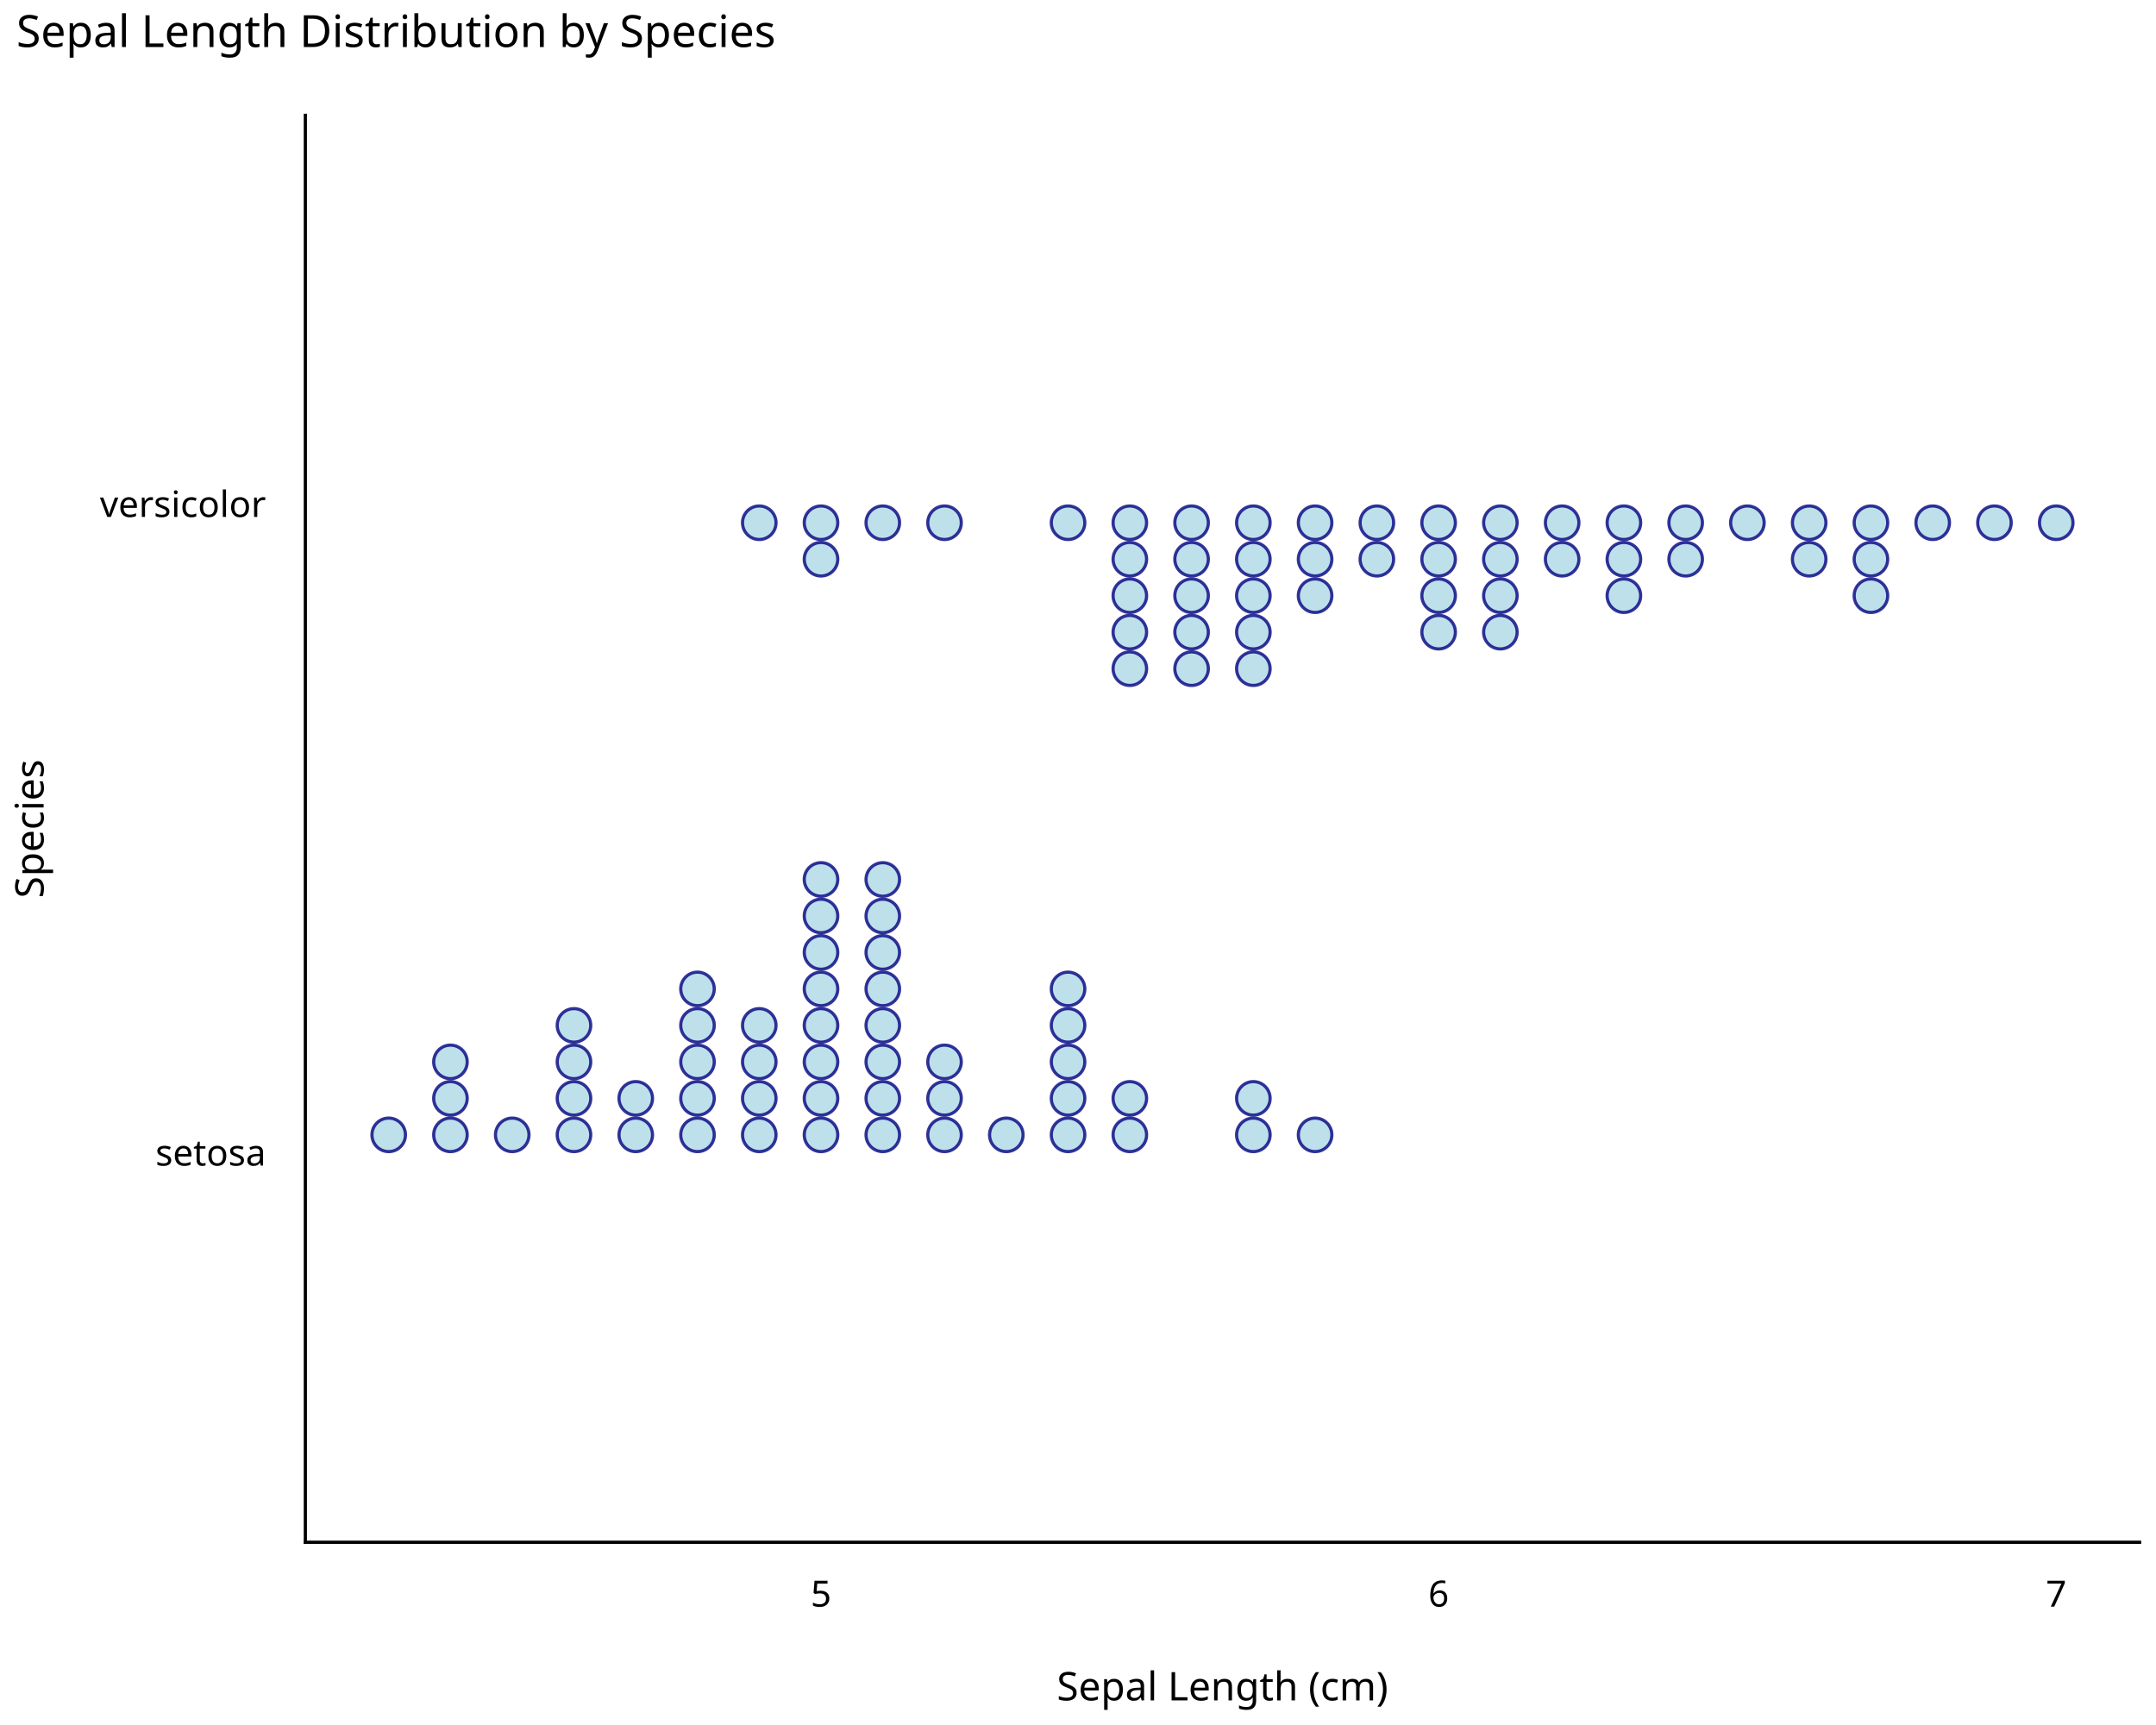
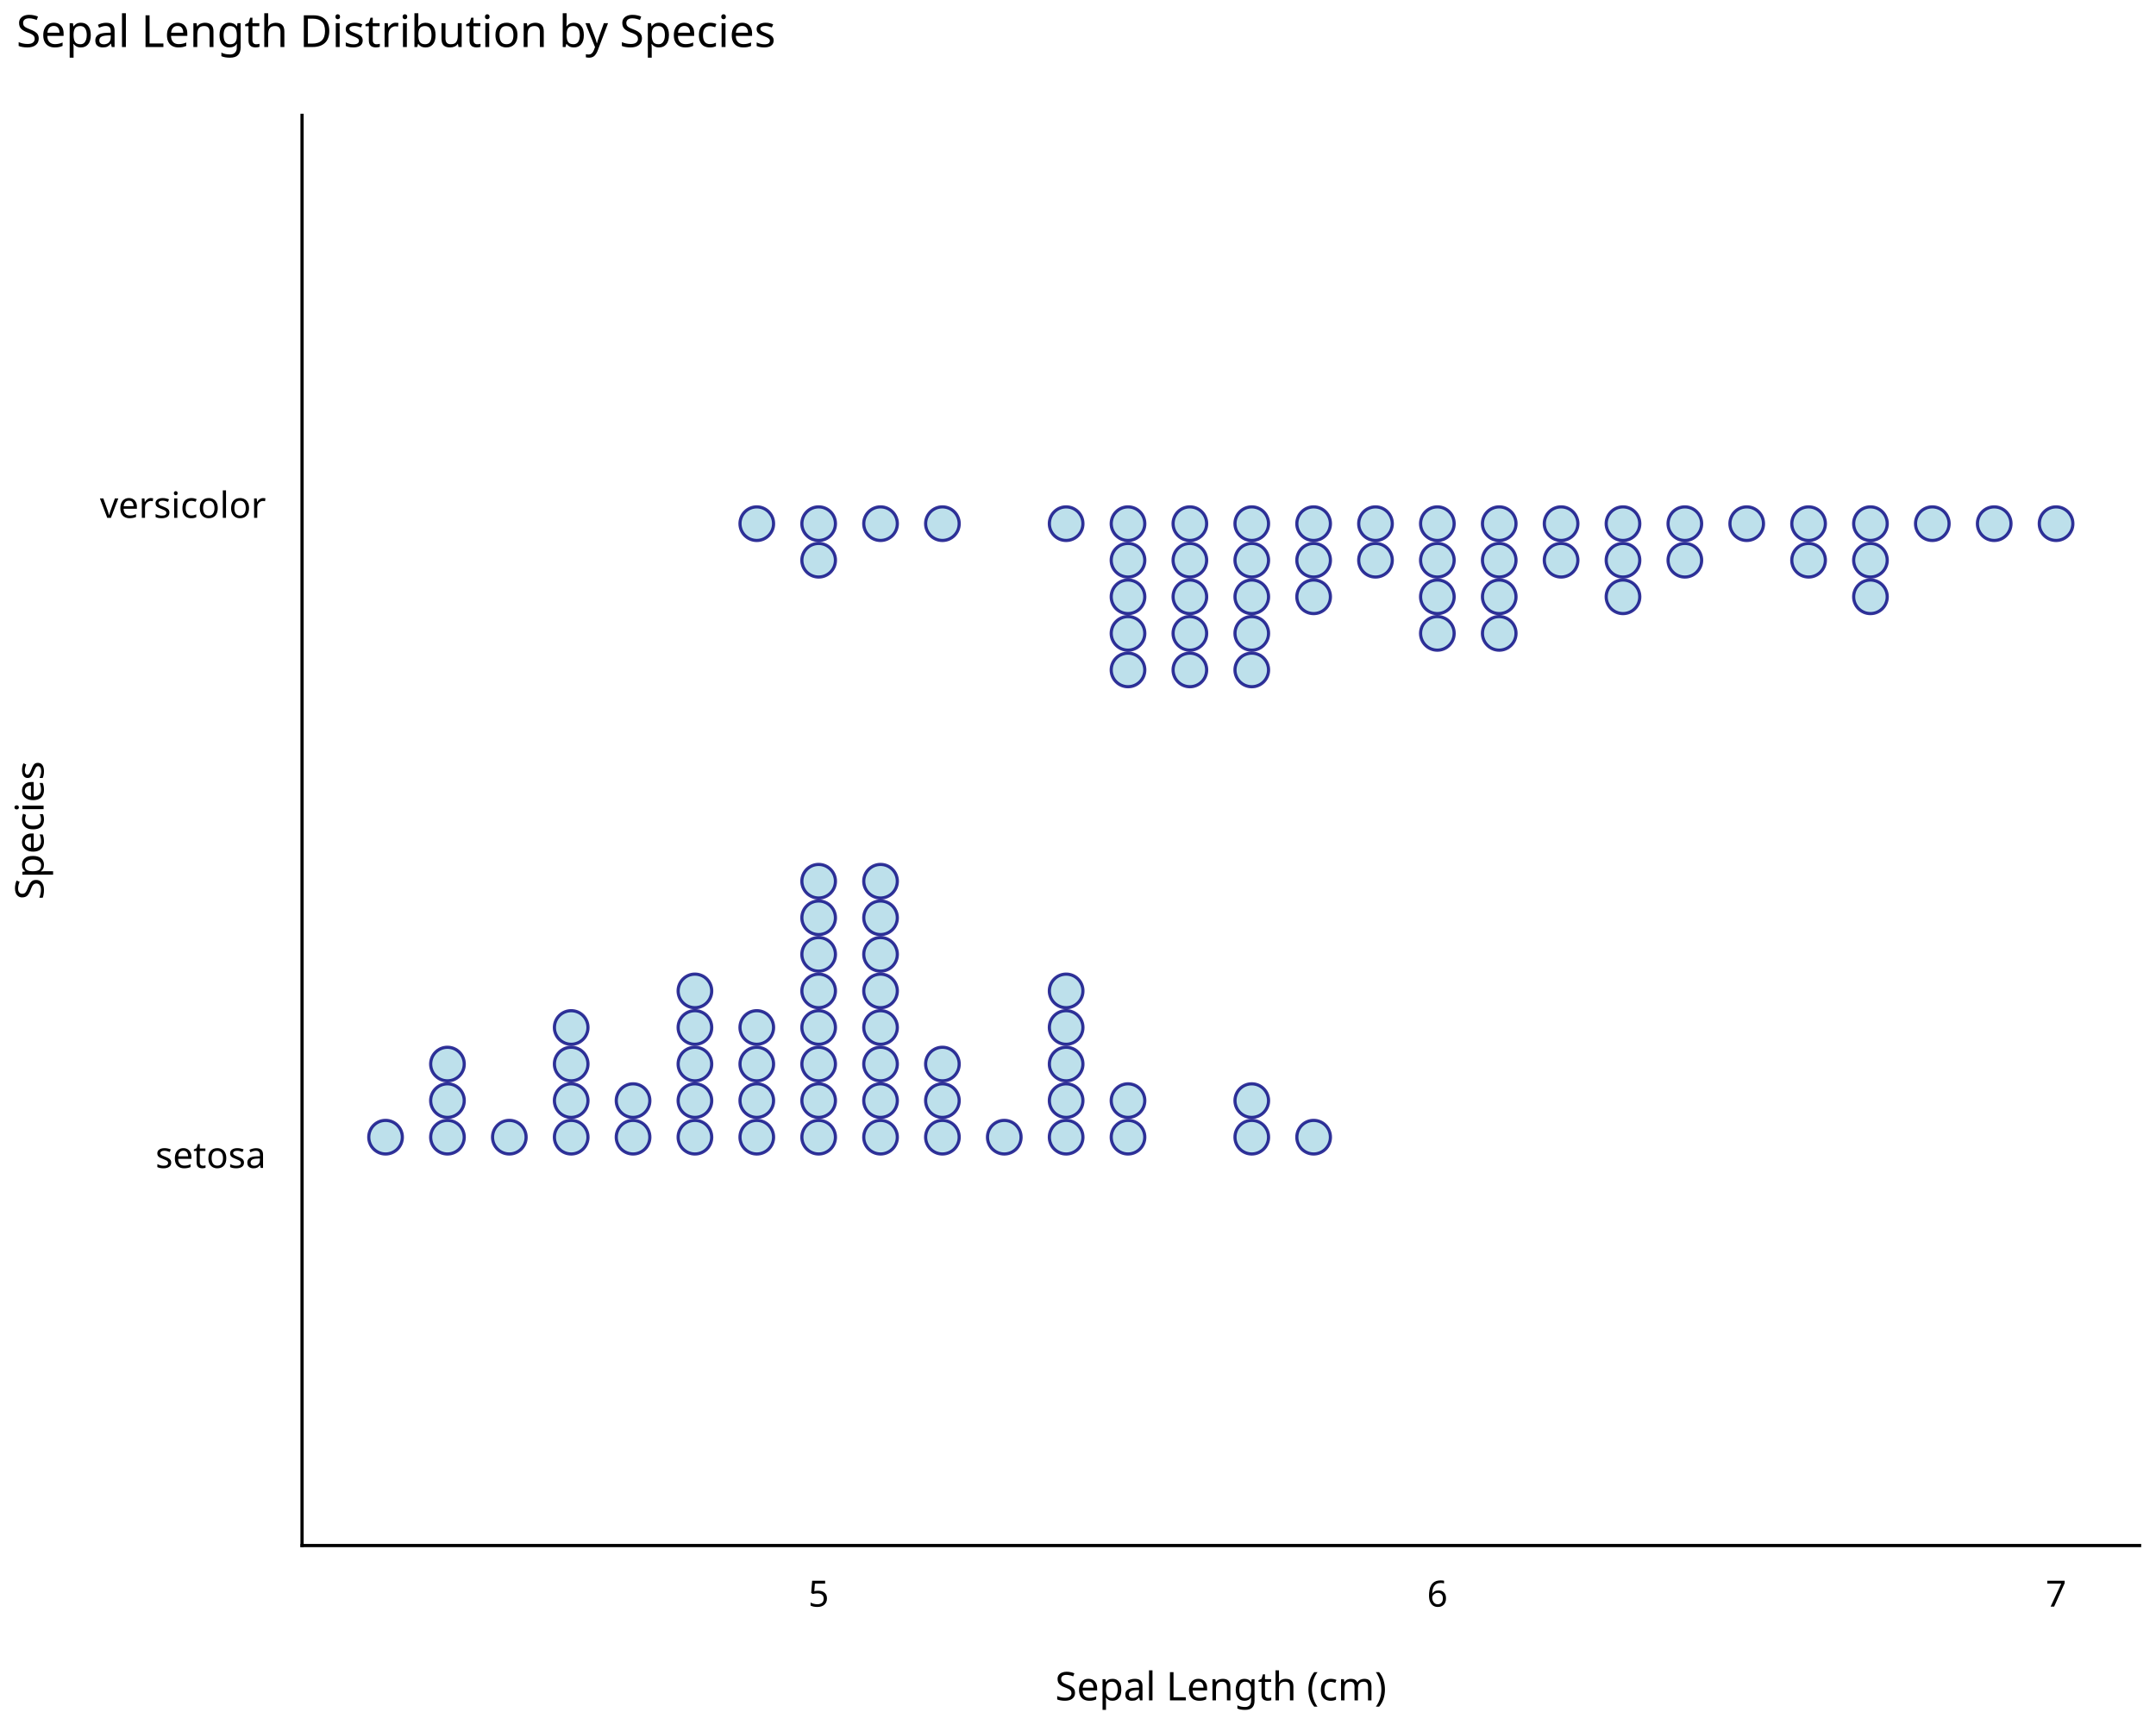
<svg xmlns="http://www.w3.org/2000/svg" class="svglite" data-engine-version="2.0" width="720.00pt" height="576.00pt" viewBox="0 0 720.00 576.00">
  <defs>
    <style type="text/css">
    .svglite line, .svglite polyline, .svglite polygon, .svglite path, .svglite rect, .svglite circle {
      fill: none;
      stroke: #000000;
      stroke-linecap: round;
      stroke-linejoin: round;
      stroke-miterlimit: 10.00;
    }
  </style>
  </defs>
  <rect width="100%" height="100%" style="stroke: none; fill: #FFFFFF;" />
  <defs>
    <clipPath id="cpMC4wMHw3MjAuMDB8MC4wMHw1NzYuMDA=">
      <rect x="0.00" y="0.00" width="720.00" height="576.00" />
    </clipPath>
  </defs>
  <g clip-path="url(#cpMC4wMHw3MjAuMDB8MC4wMHw1NzYuMDA=)">
-     <rect x="0" y="0.00" width="720.00" height="576.00" style="stroke-width: 1.07; stroke: #FFFFFF; fill: #FFFFFF;" />
+     <rect x="0.00" y="0.00" width="720.00" height="576.00" style="stroke-width: 1.07; stroke: #FFFFFF; fill: #FFFFFF;" />
  </g>
  <defs>
-     <clipPath id="cpMTAxLjk3fDcxNC41MnwzOC41MXw1MTQuOTg=">
-       <rect x="101.97" y="38.51" width="612.55" height="476.47" />
+     <clipPath id="cpMTAwLjg3fDcxNC41MnwzOC41MXw1MTYuMDg=">
+       <rect x="100.87" y="38.51" width="613.65" height="477.57" />
    </clipPath>
  </defs>
-   <g clip-path="url(#cpMTAxLjk3fDcxNC41MnwzOC41MXw1MTQuOTg=)">
-     <rect x="101.97" y="38.51" width="612.55" height="476.47" style="stroke-width: 1.07; stroke: none; fill: #FFFFFF;" />
-     <circle cx="253.56" cy="174.55" r="5.60" style="stroke-width: 1.06; stroke: #000080; stroke-opacity: 0.80; fill: #ADD8E6; fill-opacity: 0.80;" />
-     <circle cx="274.18" cy="186.73" r="5.60" style="stroke-width: 1.06; stroke: #000080; stroke-opacity: 0.80; fill: #ADD8E6; fill-opacity: 0.80;" />
-     <circle cx="274.18" cy="174.55" r="5.60" style="stroke-width: 1.06; stroke: #000080; stroke-opacity: 0.80; fill: #ADD8E6; fill-opacity: 0.80;" />
-     <circle cx="294.81" cy="174.55" r="5.60" style="stroke-width: 1.06; stroke: #000080; stroke-opacity: 0.80; fill: #ADD8E6; fill-opacity: 0.80;" />
-     <circle cx="315.43" cy="174.55" r="5.60" style="stroke-width: 1.06; stroke: #000080; stroke-opacity: 0.80; fill: #ADD8E6; fill-opacity: 0.80;" />
-     <circle cx="356.68" cy="174.55" r="5.60" style="stroke-width: 1.06; stroke: #000080; stroke-opacity: 0.80; fill: #ADD8E6; fill-opacity: 0.80;" />
-     <circle cx="377.31" cy="223.28" r="5.60" style="stroke-width: 1.06; stroke: #000080; stroke-opacity: 0.80; fill: #ADD8E6; fill-opacity: 0.80;" />
-     <circle cx="377.31" cy="211.09" r="5.60" style="stroke-width: 1.06; stroke: #000080; stroke-opacity: 0.80; fill: #ADD8E6; fill-opacity: 0.80;" />
-     <circle cx="377.31" cy="198.91" r="5.60" style="stroke-width: 1.06; stroke: #000080; stroke-opacity: 0.80; fill: #ADD8E6; fill-opacity: 0.80;" />
-     <circle cx="377.31" cy="186.73" r="5.60" style="stroke-width: 1.06; stroke: #000080; stroke-opacity: 0.80; fill: #ADD8E6; fill-opacity: 0.80;" />
-     <circle cx="377.31" cy="174.55" r="5.60" style="stroke-width: 1.06; stroke: #000080; stroke-opacity: 0.80; fill: #ADD8E6; fill-opacity: 0.80;" />
-     <circle cx="397.93" cy="223.28" r="5.60" style="stroke-width: 1.06; stroke: #000080; stroke-opacity: 0.80; fill: #ADD8E6; fill-opacity: 0.80;" />
-     <circle cx="397.93" cy="211.09" r="5.60" style="stroke-width: 1.06; stroke: #000080; stroke-opacity: 0.80; fill: #ADD8E6; fill-opacity: 0.80;" />
-     <circle cx="397.93" cy="198.91" r="5.60" style="stroke-width: 1.06; stroke: #000080; stroke-opacity: 0.80; fill: #ADD8E6; fill-opacity: 0.80;" />
-     <circle cx="397.93" cy="186.73" r="5.60" style="stroke-width: 1.06; stroke: #000080; stroke-opacity: 0.80; fill: #ADD8E6; fill-opacity: 0.80;" />
-     <circle cx="397.93" cy="174.55" r="5.60" style="stroke-width: 1.06; stroke: #000080; stroke-opacity: 0.80; fill: #ADD8E6; fill-opacity: 0.80;" />
-     <circle cx="418.56" cy="223.28" r="5.60" style="stroke-width: 1.06; stroke: #000080; stroke-opacity: 0.80; fill: #ADD8E6; fill-opacity: 0.80;" />
-     <circle cx="418.56" cy="211.09" r="5.60" style="stroke-width: 1.06; stroke: #000080; stroke-opacity: 0.80; fill: #ADD8E6; fill-opacity: 0.80;" />
-     <circle cx="418.56" cy="198.91" r="5.60" style="stroke-width: 1.06; stroke: #000080; stroke-opacity: 0.80; fill: #ADD8E6; fill-opacity: 0.80;" />
-     <circle cx="418.56" cy="186.73" r="5.60" style="stroke-width: 1.06; stroke: #000080; stroke-opacity: 0.80; fill: #ADD8E6; fill-opacity: 0.80;" />
-     <circle cx="418.56" cy="174.55" r="5.60" style="stroke-width: 1.06; stroke: #000080; stroke-opacity: 0.80; fill: #ADD8E6; fill-opacity: 0.80;" />
-     <circle cx="439.18" cy="198.91" r="5.60" style="stroke-width: 1.06; stroke: #000080; stroke-opacity: 0.80; fill: #ADD8E6; fill-opacity: 0.80;" />
-     <circle cx="439.18" cy="186.73" r="5.60" style="stroke-width: 1.06; stroke: #000080; stroke-opacity: 0.80; fill: #ADD8E6; fill-opacity: 0.80;" />
-     <circle cx="439.18" cy="174.55" r="5.60" style="stroke-width: 1.06; stroke: #000080; stroke-opacity: 0.80; fill: #ADD8E6; fill-opacity: 0.80;" />
-     <circle cx="459.81" cy="186.73" r="5.60" style="stroke-width: 1.06; stroke: #000080; stroke-opacity: 0.80; fill: #ADD8E6; fill-opacity: 0.80;" />
-     <circle cx="459.81" cy="174.55" r="5.60" style="stroke-width: 1.06; stroke: #000080; stroke-opacity: 0.80; fill: #ADD8E6; fill-opacity: 0.80;" />
-     <circle cx="480.43" cy="211.09" r="5.60" style="stroke-width: 1.06; stroke: #000080; stroke-opacity: 0.80; fill: #ADD8E6; fill-opacity: 0.80;" />
-     <circle cx="480.43" cy="198.91" r="5.60" style="stroke-width: 1.06; stroke: #000080; stroke-opacity: 0.80; fill: #ADD8E6; fill-opacity: 0.80;" />
-     <circle cx="480.43" cy="186.73" r="5.60" style="stroke-width: 1.06; stroke: #000080; stroke-opacity: 0.80; fill: #ADD8E6; fill-opacity: 0.80;" />
-     <circle cx="480.43" cy="174.55" r="5.60" style="stroke-width: 1.06; stroke: #000080; stroke-opacity: 0.80; fill: #ADD8E6; fill-opacity: 0.80;" />
-     <circle cx="501.05" cy="211.09" r="5.60" style="stroke-width: 1.06; stroke: #000080; stroke-opacity: 0.80; fill: #ADD8E6; fill-opacity: 0.80;" />
-     <circle cx="501.05" cy="198.91" r="5.60" style="stroke-width: 1.06; stroke: #000080; stroke-opacity: 0.80; fill: #ADD8E6; fill-opacity: 0.80;" />
-     <circle cx="501.05" cy="186.73" r="5.60" style="stroke-width: 1.06; stroke: #000080; stroke-opacity: 0.80; fill: #ADD8E6; fill-opacity: 0.80;" />
-     <circle cx="501.05" cy="174.55" r="5.60" style="stroke-width: 1.06; stroke: #000080; stroke-opacity: 0.80; fill: #ADD8E6; fill-opacity: 0.80;" />
-     <circle cx="521.68" cy="186.73" r="5.60" style="stroke-width: 1.06; stroke: #000080; stroke-opacity: 0.80; fill: #ADD8E6; fill-opacity: 0.80;" />
-     <circle cx="521.68" cy="174.55" r="5.60" style="stroke-width: 1.06; stroke: #000080; stroke-opacity: 0.80; fill: #ADD8E6; fill-opacity: 0.80;" />
-     <circle cx="542.30" cy="198.91" r="5.60" style="stroke-width: 1.06; stroke: #000080; stroke-opacity: 0.80; fill: #ADD8E6; fill-opacity: 0.80;" />
-     <circle cx="542.30" cy="186.73" r="5.60" style="stroke-width: 1.06; stroke: #000080; stroke-opacity: 0.80; fill: #ADD8E6; fill-opacity: 0.80;" />
-     <circle cx="542.30" cy="174.55" r="5.60" style="stroke-width: 1.06; stroke: #000080; stroke-opacity: 0.80; fill: #ADD8E6; fill-opacity: 0.80;" />
-     <circle cx="562.93" cy="186.73" r="5.60" style="stroke-width: 1.06; stroke: #000080; stroke-opacity: 0.80; fill: #ADD8E6; fill-opacity: 0.80;" />
-     <circle cx="562.93" cy="174.55" r="5.60" style="stroke-width: 1.06; stroke: #000080; stroke-opacity: 0.80; fill: #ADD8E6; fill-opacity: 0.80;" />
-     <circle cx="583.55" cy="174.55" r="5.60" style="stroke-width: 1.06; stroke: #000080; stroke-opacity: 0.80; fill: #ADD8E6; fill-opacity: 0.80;" />
-     <circle cx="604.18" cy="186.73" r="5.60" style="stroke-width: 1.06; stroke: #000080; stroke-opacity: 0.80; fill: #ADD8E6; fill-opacity: 0.80;" />
-     <circle cx="604.18" cy="174.55" r="5.60" style="stroke-width: 1.06; stroke: #000080; stroke-opacity: 0.80; fill: #ADD8E6; fill-opacity: 0.80;" />
-     <circle cx="624.80" cy="198.91" r="5.60" style="stroke-width: 1.06; stroke: #000080; stroke-opacity: 0.80; fill: #ADD8E6; fill-opacity: 0.80;" />
-     <circle cx="624.80" cy="186.73" r="5.60" style="stroke-width: 1.06; stroke: #000080; stroke-opacity: 0.80; fill: #ADD8E6; fill-opacity: 0.80;" />
-     <circle cx="624.80" cy="174.55" r="5.60" style="stroke-width: 1.06; stroke: #000080; stroke-opacity: 0.80; fill: #ADD8E6; fill-opacity: 0.80;" />
-     <circle cx="645.43" cy="174.55" r="5.60" style="stroke-width: 1.06; stroke: #000080; stroke-opacity: 0.80; fill: #ADD8E6; fill-opacity: 0.80;" />
-     <circle cx="666.05" cy="174.55" r="5.60" style="stroke-width: 1.06; stroke: #000080; stroke-opacity: 0.80; fill: #ADD8E6; fill-opacity: 0.80;" />
-     <circle cx="686.68" cy="174.55" r="5.60" style="stroke-width: 1.06; stroke: #000080; stroke-opacity: 0.80; fill: #ADD8E6; fill-opacity: 0.80;" />
-     <circle cx="129.81" cy="378.94" r="5.60" style="stroke-width: 1.06; stroke: #000080; stroke-opacity: 0.80; fill: #ADD8E6; fill-opacity: 0.80;" />
-     <circle cx="150.43" cy="378.94" r="5.60" style="stroke-width: 1.06; stroke: #000080; stroke-opacity: 0.80; fill: #ADD8E6; fill-opacity: 0.80;" />
-     <circle cx="150.43" cy="366.76" r="5.60" style="stroke-width: 1.06; stroke: #000080; stroke-opacity: 0.80; fill: #ADD8E6; fill-opacity: 0.80;" />
-     <circle cx="150.43" cy="354.58" r="5.60" style="stroke-width: 1.06; stroke: #000080; stroke-opacity: 0.80; fill: #ADD8E6; fill-opacity: 0.80;" />
-     <circle cx="171.06" cy="378.94" r="5.60" style="stroke-width: 1.06; stroke: #000080; stroke-opacity: 0.80; fill: #ADD8E6; fill-opacity: 0.80;" />
-     <circle cx="191.68" cy="378.94" r="5.60" style="stroke-width: 1.06; stroke: #000080; stroke-opacity: 0.80; fill: #ADD8E6; fill-opacity: 0.80;" />
-     <circle cx="191.68" cy="366.76" r="5.60" style="stroke-width: 1.06; stroke: #000080; stroke-opacity: 0.80; fill: #ADD8E6; fill-opacity: 0.80;" />
-     <circle cx="191.68" cy="354.58" r="5.60" style="stroke-width: 1.06; stroke: #000080; stroke-opacity: 0.80; fill: #ADD8E6; fill-opacity: 0.80;" />
-     <circle cx="191.68" cy="342.39" r="5.60" style="stroke-width: 1.06; stroke: #000080; stroke-opacity: 0.80; fill: #ADD8E6; fill-opacity: 0.80;" />
-     <circle cx="212.31" cy="378.94" r="5.60" style="stroke-width: 1.06; stroke: #000080; stroke-opacity: 0.80; fill: #ADD8E6; fill-opacity: 0.80;" />
-     <circle cx="212.31" cy="366.76" r="5.60" style="stroke-width: 1.06; stroke: #000080; stroke-opacity: 0.80; fill: #ADD8E6; fill-opacity: 0.80;" />
-     <circle cx="232.93" cy="378.94" r="5.60" style="stroke-width: 1.06; stroke: #000080; stroke-opacity: 0.80; fill: #ADD8E6; fill-opacity: 0.80;" />
-     <circle cx="232.93" cy="366.76" r="5.60" style="stroke-width: 1.06; stroke: #000080; stroke-opacity: 0.80; fill: #ADD8E6; fill-opacity: 0.80;" />
-     <circle cx="232.93" cy="354.58" r="5.60" style="stroke-width: 1.06; stroke: #000080; stroke-opacity: 0.80; fill: #ADD8E6; fill-opacity: 0.80;" />
-     <circle cx="232.93" cy="342.39" r="5.60" style="stroke-width: 1.06; stroke: #000080; stroke-opacity: 0.80; fill: #ADD8E6; fill-opacity: 0.80;" />
-     <circle cx="232.93" cy="330.21" r="5.60" style="stroke-width: 1.06; stroke: #000080; stroke-opacity: 0.80; fill: #ADD8E6; fill-opacity: 0.80;" />
-     <circle cx="253.56" cy="378.94" r="5.60" style="stroke-width: 1.06; stroke: #000080; stroke-opacity: 0.80; fill: #ADD8E6; fill-opacity: 0.80;" />
-     <circle cx="253.56" cy="366.76" r="5.60" style="stroke-width: 1.06; stroke: #000080; stroke-opacity: 0.80; fill: #ADD8E6; fill-opacity: 0.80;" />
-     <circle cx="253.56" cy="354.58" r="5.60" style="stroke-width: 1.06; stroke: #000080; stroke-opacity: 0.80; fill: #ADD8E6; fill-opacity: 0.80;" />
-     <circle cx="253.56" cy="342.39" r="5.60" style="stroke-width: 1.06; stroke: #000080; stroke-opacity: 0.80; fill: #ADD8E6; fill-opacity: 0.80;" />
-     <circle cx="274.18" cy="378.94" r="5.60" style="stroke-width: 1.06; stroke: #000080; stroke-opacity: 0.80; fill: #ADD8E6; fill-opacity: 0.80;" />
-     <circle cx="274.18" cy="366.76" r="5.60" style="stroke-width: 1.06; stroke: #000080; stroke-opacity: 0.80; fill: #ADD8E6; fill-opacity: 0.80;" />
-     <circle cx="274.18" cy="354.58" r="5.60" style="stroke-width: 1.06; stroke: #000080; stroke-opacity: 0.80; fill: #ADD8E6; fill-opacity: 0.80;" />
-     <circle cx="274.18" cy="342.39" r="5.60" style="stroke-width: 1.06; stroke: #000080; stroke-opacity: 0.80; fill: #ADD8E6; fill-opacity: 0.80;" />
-     <circle cx="274.18" cy="330.21" r="5.60" style="stroke-width: 1.06; stroke: #000080; stroke-opacity: 0.80; fill: #ADD8E6; fill-opacity: 0.80;" />
-     <circle cx="274.18" cy="318.03" r="5.60" style="stroke-width: 1.06; stroke: #000080; stroke-opacity: 0.80; fill: #ADD8E6; fill-opacity: 0.80;" />
-     <circle cx="274.18" cy="305.85" r="5.60" style="stroke-width: 1.06; stroke: #000080; stroke-opacity: 0.80; fill: #ADD8E6; fill-opacity: 0.80;" />
-     <circle cx="274.18" cy="293.66" r="5.60" style="stroke-width: 1.06; stroke: #000080; stroke-opacity: 0.80; fill: #ADD8E6; fill-opacity: 0.80;" />
-     <circle cx="294.81" cy="378.94" r="5.60" style="stroke-width: 1.06; stroke: #000080; stroke-opacity: 0.80; fill: #ADD8E6; fill-opacity: 0.80;" />
-     <circle cx="294.81" cy="366.76" r="5.60" style="stroke-width: 1.06; stroke: #000080; stroke-opacity: 0.80; fill: #ADD8E6; fill-opacity: 0.80;" />
-     <circle cx="294.81" cy="354.58" r="5.60" style="stroke-width: 1.06; stroke: #000080; stroke-opacity: 0.80; fill: #ADD8E6; fill-opacity: 0.80;" />
-     <circle cx="294.81" cy="342.39" r="5.60" style="stroke-width: 1.06; stroke: #000080; stroke-opacity: 0.80; fill: #ADD8E6; fill-opacity: 0.80;" />
-     <circle cx="294.81" cy="330.21" r="5.60" style="stroke-width: 1.06; stroke: #000080; stroke-opacity: 0.80; fill: #ADD8E6; fill-opacity: 0.80;" />
-     <circle cx="294.81" cy="318.03" r="5.60" style="stroke-width: 1.06; stroke: #000080; stroke-opacity: 0.80; fill: #ADD8E6; fill-opacity: 0.80;" />
-     <circle cx="294.81" cy="305.85" r="5.60" style="stroke-width: 1.06; stroke: #000080; stroke-opacity: 0.80; fill: #ADD8E6; fill-opacity: 0.80;" />
-     <circle cx="294.81" cy="293.66" r="5.60" style="stroke-width: 1.06; stroke: #000080; stroke-opacity: 0.80; fill: #ADD8E6; fill-opacity: 0.80;" />
-     <circle cx="315.43" cy="378.94" r="5.60" style="stroke-width: 1.06; stroke: #000080; stroke-opacity: 0.80; fill: #ADD8E6; fill-opacity: 0.80;" />
-     <circle cx="315.43" cy="366.76" r="5.60" style="stroke-width: 1.06; stroke: #000080; stroke-opacity: 0.80; fill: #ADD8E6; fill-opacity: 0.80;" />
-     <circle cx="315.43" cy="354.58" r="5.60" style="stroke-width: 1.06; stroke: #000080; stroke-opacity: 0.80; fill: #ADD8E6; fill-opacity: 0.80;" />
-     <circle cx="336.06" cy="378.94" r="5.60" style="stroke-width: 1.06; stroke: #000080; stroke-opacity: 0.80; fill: #ADD8E6; fill-opacity: 0.80;" />
-     <circle cx="356.68" cy="378.94" r="5.60" style="stroke-width: 1.06; stroke: #000080; stroke-opacity: 0.80; fill: #ADD8E6; fill-opacity: 0.80;" />
-     <circle cx="356.68" cy="366.76" r="5.60" style="stroke-width: 1.06; stroke: #000080; stroke-opacity: 0.80; fill: #ADD8E6; fill-opacity: 0.80;" />
-     <circle cx="356.68" cy="354.58" r="5.60" style="stroke-width: 1.06; stroke: #000080; stroke-opacity: 0.80; fill: #ADD8E6; fill-opacity: 0.80;" />
-     <circle cx="356.68" cy="342.39" r="5.60" style="stroke-width: 1.06; stroke: #000080; stroke-opacity: 0.80; fill: #ADD8E6; fill-opacity: 0.80;" />
-     <circle cx="356.68" cy="330.21" r="5.60" style="stroke-width: 1.06; stroke: #000080; stroke-opacity: 0.80; fill: #ADD8E6; fill-opacity: 0.80;" />
-     <circle cx="377.31" cy="378.94" r="5.60" style="stroke-width: 1.06; stroke: #000080; stroke-opacity: 0.80; fill: #ADD8E6; fill-opacity: 0.80;" />
-     <circle cx="377.31" cy="366.76" r="5.60" style="stroke-width: 1.06; stroke: #000080; stroke-opacity: 0.80; fill: #ADD8E6; fill-opacity: 0.80;" />
-     <circle cx="418.56" cy="378.94" r="5.60" style="stroke-width: 1.06; stroke: #000080; stroke-opacity: 0.80; fill: #ADD8E6; fill-opacity: 0.80;" />
-     <circle cx="418.56" cy="366.76" r="5.60" style="stroke-width: 1.06; stroke: #000080; stroke-opacity: 0.80; fill: #ADD8E6; fill-opacity: 0.80;" />
-     <circle cx="439.18" cy="378.94" r="5.60" style="stroke-width: 1.06; stroke: #000080; stroke-opacity: 0.80; fill: #ADD8E6; fill-opacity: 0.80;" />
+   <g clip-path="url(#cpMTAwLjg3fDcxNC41MnwzOC41MXw1MTYuMDg=)">
+     <rect x="100.87" y="38.51" width="613.65" height="477.57" style="stroke-width: 1.07; stroke: none; fill: #FFFFFF;" />
+     <circle cx="252.73" cy="174.86" r="5.61" style="stroke-width: 1.06; stroke: #000080; stroke-opacity: 0.80; fill: #ADD8E6; fill-opacity: 0.80;" />
+     <circle cx="273.39" cy="187.07" r="5.61" style="stroke-width: 1.06; stroke: #000080; stroke-opacity: 0.80; fill: #ADD8E6; fill-opacity: 0.80;" />
+     <circle cx="273.39" cy="174.86" r="5.61" style="stroke-width: 1.06; stroke: #000080; stroke-opacity: 0.80; fill: #ADD8E6; fill-opacity: 0.80;" />
+     <circle cx="294.06" cy="174.86" r="5.61" style="stroke-width: 1.06; stroke: #000080; stroke-opacity: 0.80; fill: #ADD8E6; fill-opacity: 0.80;" />
+     <circle cx="314.72" cy="174.86" r="5.61" style="stroke-width: 1.06; stroke: #000080; stroke-opacity: 0.80; fill: #ADD8E6; fill-opacity: 0.80;" />
+     <circle cx="356.04" cy="174.86" r="5.61" style="stroke-width: 1.06; stroke: #000080; stroke-opacity: 0.80; fill: #ADD8E6; fill-opacity: 0.80;" />
+     <circle cx="376.70" cy="223.70" r="5.61" style="stroke-width: 1.06; stroke: #000080; stroke-opacity: 0.80; fill: #ADD8E6; fill-opacity: 0.80;" />
+     <circle cx="376.70" cy="211.49" r="5.61" style="stroke-width: 1.06; stroke: #000080; stroke-opacity: 0.80; fill: #ADD8E6; fill-opacity: 0.80;" />
+     <circle cx="376.70" cy="199.28" r="5.61" style="stroke-width: 1.06; stroke: #000080; stroke-opacity: 0.80; fill: #ADD8E6; fill-opacity: 0.80;" />
+     <circle cx="376.70" cy="187.07" r="5.61" style="stroke-width: 1.06; stroke: #000080; stroke-opacity: 0.80; fill: #ADD8E6; fill-opacity: 0.80;" />
+     <circle cx="376.70" cy="174.86" r="5.61" style="stroke-width: 1.06; stroke: #000080; stroke-opacity: 0.80; fill: #ADD8E6; fill-opacity: 0.80;" />
+     <circle cx="397.36" cy="223.70" r="5.61" style="stroke-width: 1.06; stroke: #000080; stroke-opacity: 0.80; fill: #ADD8E6; fill-opacity: 0.80;" />
+     <circle cx="397.36" cy="211.49" r="5.61" style="stroke-width: 1.06; stroke: #000080; stroke-opacity: 0.80; fill: #ADD8E6; fill-opacity: 0.80;" />
+     <circle cx="397.36" cy="199.28" r="5.61" style="stroke-width: 1.06; stroke: #000080; stroke-opacity: 0.80; fill: #ADD8E6; fill-opacity: 0.80;" />
+     <circle cx="397.36" cy="187.07" r="5.61" style="stroke-width: 1.06; stroke: #000080; stroke-opacity: 0.80; fill: #ADD8E6; fill-opacity: 0.80;" />
+     <circle cx="397.36" cy="174.86" r="5.61" style="stroke-width: 1.06; stroke: #000080; stroke-opacity: 0.80; fill: #ADD8E6; fill-opacity: 0.80;" />
+     <circle cx="418.03" cy="223.70" r="5.61" style="stroke-width: 1.06; stroke: #000080; stroke-opacity: 0.80; fill: #ADD8E6; fill-opacity: 0.80;" />
+     <circle cx="418.03" cy="211.49" r="5.61" style="stroke-width: 1.06; stroke: #000080; stroke-opacity: 0.80; fill: #ADD8E6; fill-opacity: 0.80;" />
+     <circle cx="418.03" cy="199.28" r="5.61" style="stroke-width: 1.06; stroke: #000080; stroke-opacity: 0.80; fill: #ADD8E6; fill-opacity: 0.80;" />
+     <circle cx="418.03" cy="187.07" r="5.61" style="stroke-width: 1.06; stroke: #000080; stroke-opacity: 0.80; fill: #ADD8E6; fill-opacity: 0.80;" />
+     <circle cx="418.03" cy="174.86" r="5.61" style="stroke-width: 1.06; stroke: #000080; stroke-opacity: 0.80; fill: #ADD8E6; fill-opacity: 0.80;" />
+     <circle cx="438.69" cy="199.28" r="5.61" style="stroke-width: 1.06; stroke: #000080; stroke-opacity: 0.80; fill: #ADD8E6; fill-opacity: 0.80;" />
+     <circle cx="438.69" cy="187.07" r="5.61" style="stroke-width: 1.06; stroke: #000080; stroke-opacity: 0.80; fill: #ADD8E6; fill-opacity: 0.80;" />
+     <circle cx="438.69" cy="174.86" r="5.61" style="stroke-width: 1.06; stroke: #000080; stroke-opacity: 0.80; fill: #ADD8E6; fill-opacity: 0.80;" />
+     <circle cx="459.35" cy="187.07" r="5.61" style="stroke-width: 1.06; stroke: #000080; stroke-opacity: 0.80; fill: #ADD8E6; fill-opacity: 0.80;" />
+     <circle cx="459.35" cy="174.86" r="5.61" style="stroke-width: 1.06; stroke: #000080; stroke-opacity: 0.80; fill: #ADD8E6; fill-opacity: 0.80;" />
+     <circle cx="480.01" cy="211.49" r="5.61" style="stroke-width: 1.06; stroke: #000080; stroke-opacity: 0.80; fill: #ADD8E6; fill-opacity: 0.80;" />
+     <circle cx="480.01" cy="199.28" r="5.61" style="stroke-width: 1.06; stroke: #000080; stroke-opacity: 0.80; fill: #ADD8E6; fill-opacity: 0.80;" />
+     <circle cx="480.01" cy="187.07" r="5.61" style="stroke-width: 1.06; stroke: #000080; stroke-opacity: 0.80; fill: #ADD8E6; fill-opacity: 0.80;" />
+     <circle cx="480.01" cy="174.86" r="5.61" style="stroke-width: 1.06; stroke: #000080; stroke-opacity: 0.80; fill: #ADD8E6; fill-opacity: 0.80;" />
+     <circle cx="500.67" cy="211.49" r="5.61" style="stroke-width: 1.06; stroke: #000080; stroke-opacity: 0.80; fill: #ADD8E6; fill-opacity: 0.80;" />
+     <circle cx="500.67" cy="199.28" r="5.61" style="stroke-width: 1.06; stroke: #000080; stroke-opacity: 0.80; fill: #ADD8E6; fill-opacity: 0.80;" />
+     <circle cx="500.67" cy="187.07" r="5.61" style="stroke-width: 1.06; stroke: #000080; stroke-opacity: 0.80; fill: #ADD8E6; fill-opacity: 0.80;" />
+     <circle cx="500.67" cy="174.86" r="5.61" style="stroke-width: 1.06; stroke: #000080; stroke-opacity: 0.80; fill: #ADD8E6; fill-opacity: 0.80;" />
+     <circle cx="521.33" cy="187.07" r="5.61" style="stroke-width: 1.06; stroke: #000080; stroke-opacity: 0.80; fill: #ADD8E6; fill-opacity: 0.80;" />
+     <circle cx="521.33" cy="174.86" r="5.61" style="stroke-width: 1.06; stroke: #000080; stroke-opacity: 0.80; fill: #ADD8E6; fill-opacity: 0.80;" />
+     <circle cx="542.00" cy="199.28" r="5.61" style="stroke-width: 1.06; stroke: #000080; stroke-opacity: 0.80; fill: #ADD8E6; fill-opacity: 0.80;" />
+     <circle cx="542.00" cy="187.07" r="5.61" style="stroke-width: 1.06; stroke: #000080; stroke-opacity: 0.80; fill: #ADD8E6; fill-opacity: 0.80;" />
+     <circle cx="542.00" cy="174.86" r="5.61" style="stroke-width: 1.06; stroke: #000080; stroke-opacity: 0.80; fill: #ADD8E6; fill-opacity: 0.80;" />
+     <circle cx="562.66" cy="187.07" r="5.61" style="stroke-width: 1.06; stroke: #000080; stroke-opacity: 0.80; fill: #ADD8E6; fill-opacity: 0.80;" />
+     <circle cx="562.66" cy="174.86" r="5.61" style="stroke-width: 1.06; stroke: #000080; stroke-opacity: 0.80; fill: #ADD8E6; fill-opacity: 0.80;" />
+     <circle cx="583.32" cy="174.86" r="5.61" style="stroke-width: 1.06; stroke: #000080; stroke-opacity: 0.80; fill: #ADD8E6; fill-opacity: 0.80;" />
+     <circle cx="603.98" cy="187.07" r="5.61" style="stroke-width: 1.06; stroke: #000080; stroke-opacity: 0.80; fill: #ADD8E6; fill-opacity: 0.80;" />
+     <circle cx="603.98" cy="174.86" r="5.61" style="stroke-width: 1.06; stroke: #000080; stroke-opacity: 0.80; fill: #ADD8E6; fill-opacity: 0.80;" />
+     <circle cx="624.64" cy="199.28" r="5.61" style="stroke-width: 1.06; stroke: #000080; stroke-opacity: 0.80; fill: #ADD8E6; fill-opacity: 0.80;" />
+     <circle cx="624.64" cy="187.07" r="5.61" style="stroke-width: 1.06; stroke: #000080; stroke-opacity: 0.80; fill: #ADD8E6; fill-opacity: 0.80;" />
+     <circle cx="624.64" cy="174.86" r="5.61" style="stroke-width: 1.06; stroke: #000080; stroke-opacity: 0.80; fill: #ADD8E6; fill-opacity: 0.80;" />
+     <circle cx="645.30" cy="174.86" r="5.61" style="stroke-width: 1.06; stroke: #000080; stroke-opacity: 0.80; fill: #ADD8E6; fill-opacity: 0.80;" />
+     <circle cx="665.97" cy="174.86" r="5.61" style="stroke-width: 1.06; stroke: #000080; stroke-opacity: 0.80; fill: #ADD8E6; fill-opacity: 0.80;" />
+     <circle cx="686.63" cy="174.86" r="5.61" style="stroke-width: 1.06; stroke: #000080; stroke-opacity: 0.80; fill: #ADD8E6; fill-opacity: 0.80;" />
+     <circle cx="128.76" cy="379.72" r="5.61" style="stroke-width: 1.06; stroke: #000080; stroke-opacity: 0.80; fill: #ADD8E6; fill-opacity: 0.80;" />
+     <circle cx="149.43" cy="379.72" r="5.61" style="stroke-width: 1.06; stroke: #000080; stroke-opacity: 0.80; fill: #ADD8E6; fill-opacity: 0.80;" />
+     <circle cx="149.43" cy="367.51" r="5.61" style="stroke-width: 1.06; stroke: #000080; stroke-opacity: 0.80; fill: #ADD8E6; fill-opacity: 0.80;" />
+     <circle cx="149.43" cy="355.30" r="5.61" style="stroke-width: 1.06; stroke: #000080; stroke-opacity: 0.80; fill: #ADD8E6; fill-opacity: 0.80;" />
+     <circle cx="170.09" cy="379.72" r="5.61" style="stroke-width: 1.06; stroke: #000080; stroke-opacity: 0.80; fill: #ADD8E6; fill-opacity: 0.80;" />
+     <circle cx="190.75" cy="379.72" r="5.61" style="stroke-width: 1.06; stroke: #000080; stroke-opacity: 0.80; fill: #ADD8E6; fill-opacity: 0.80;" />
+     <circle cx="190.75" cy="367.51" r="5.61" style="stroke-width: 1.06; stroke: #000080; stroke-opacity: 0.80; fill: #ADD8E6; fill-opacity: 0.80;" />
+     <circle cx="190.75" cy="355.30" r="5.61" style="stroke-width: 1.06; stroke: #000080; stroke-opacity: 0.80; fill: #ADD8E6; fill-opacity: 0.80;" />
+     <circle cx="190.75" cy="343.09" r="5.61" style="stroke-width: 1.06; stroke: #000080; stroke-opacity: 0.80; fill: #ADD8E6; fill-opacity: 0.80;" />
+     <circle cx="211.41" cy="379.72" r="5.61" style="stroke-width: 1.06; stroke: #000080; stroke-opacity: 0.80; fill: #ADD8E6; fill-opacity: 0.80;" />
+     <circle cx="211.41" cy="367.51" r="5.61" style="stroke-width: 1.06; stroke: #000080; stroke-opacity: 0.80; fill: #ADD8E6; fill-opacity: 0.80;" />
+     <circle cx="232.07" cy="379.72" r="5.61" style="stroke-width: 1.06; stroke: #000080; stroke-opacity: 0.80; fill: #ADD8E6; fill-opacity: 0.80;" />
+     <circle cx="232.07" cy="367.51" r="5.61" style="stroke-width: 1.06; stroke: #000080; stroke-opacity: 0.80; fill: #ADD8E6; fill-opacity: 0.80;" />
+     <circle cx="232.07" cy="355.30" r="5.61" style="stroke-width: 1.06; stroke: #000080; stroke-opacity: 0.80; fill: #ADD8E6; fill-opacity: 0.80;" />
+     <circle cx="232.07" cy="343.09" r="5.61" style="stroke-width: 1.06; stroke: #000080; stroke-opacity: 0.80; fill: #ADD8E6; fill-opacity: 0.80;" />
+     <circle cx="232.07" cy="330.88" r="5.61" style="stroke-width: 1.06; stroke: #000080; stroke-opacity: 0.80; fill: #ADD8E6; fill-opacity: 0.80;" />
+     <circle cx="252.73" cy="379.72" r="5.61" style="stroke-width: 1.06; stroke: #000080; stroke-opacity: 0.80; fill: #ADD8E6; fill-opacity: 0.80;" />
+     <circle cx="252.73" cy="367.51" r="5.61" style="stroke-width: 1.06; stroke: #000080; stroke-opacity: 0.80; fill: #ADD8E6; fill-opacity: 0.80;" />
+     <circle cx="252.73" cy="355.30" r="5.61" style="stroke-width: 1.06; stroke: #000080; stroke-opacity: 0.80; fill: #ADD8E6; fill-opacity: 0.80;" />
+     <circle cx="252.73" cy="343.09" r="5.61" style="stroke-width: 1.06; stroke: #000080; stroke-opacity: 0.80; fill: #ADD8E6; fill-opacity: 0.80;" />
+     <circle cx="273.39" cy="379.72" r="5.61" style="stroke-width: 1.06; stroke: #000080; stroke-opacity: 0.80; fill: #ADD8E6; fill-opacity: 0.80;" />
+     <circle cx="273.39" cy="367.51" r="5.61" style="stroke-width: 1.06; stroke: #000080; stroke-opacity: 0.80; fill: #ADD8E6; fill-opacity: 0.80;" />
+     <circle cx="273.39" cy="355.30" r="5.61" style="stroke-width: 1.06; stroke: #000080; stroke-opacity: 0.80; fill: #ADD8E6; fill-opacity: 0.80;" />
+     <circle cx="273.39" cy="343.09" r="5.61" style="stroke-width: 1.06; stroke: #000080; stroke-opacity: 0.80; fill: #ADD8E6; fill-opacity: 0.80;" />
+     <circle cx="273.39" cy="330.88" r="5.61" style="stroke-width: 1.06; stroke: #000080; stroke-opacity: 0.80; fill: #ADD8E6; fill-opacity: 0.80;" />
+     <circle cx="273.39" cy="318.67" r="5.61" style="stroke-width: 1.06; stroke: #000080; stroke-opacity: 0.80; fill: #ADD8E6; fill-opacity: 0.80;" />
+     <circle cx="273.39" cy="306.46" r="5.61" style="stroke-width: 1.06; stroke: #000080; stroke-opacity: 0.80; fill: #ADD8E6; fill-opacity: 0.80;" />
+     <circle cx="273.39" cy="294.25" r="5.61" style="stroke-width: 1.06; stroke: #000080; stroke-opacity: 0.80; fill: #ADD8E6; fill-opacity: 0.80;" />
+     <circle cx="294.06" cy="379.72" r="5.61" style="stroke-width: 1.06; stroke: #000080; stroke-opacity: 0.80; fill: #ADD8E6; fill-opacity: 0.80;" />
+     <circle cx="294.06" cy="367.51" r="5.61" style="stroke-width: 1.06; stroke: #000080; stroke-opacity: 0.80; fill: #ADD8E6; fill-opacity: 0.80;" />
+     <circle cx="294.06" cy="355.30" r="5.61" style="stroke-width: 1.06; stroke: #000080; stroke-opacity: 0.80; fill: #ADD8E6; fill-opacity: 0.80;" />
+     <circle cx="294.06" cy="343.09" r="5.61" style="stroke-width: 1.06; stroke: #000080; stroke-opacity: 0.80; fill: #ADD8E6; fill-opacity: 0.80;" />
+     <circle cx="294.06" cy="330.88" r="5.61" style="stroke-width: 1.06; stroke: #000080; stroke-opacity: 0.80; fill: #ADD8E6; fill-opacity: 0.80;" />
+     <circle cx="294.06" cy="318.67" r="5.61" style="stroke-width: 1.06; stroke: #000080; stroke-opacity: 0.80; fill: #ADD8E6; fill-opacity: 0.80;" />
+     <circle cx="294.06" cy="306.46" r="5.61" style="stroke-width: 1.06; stroke: #000080; stroke-opacity: 0.80; fill: #ADD8E6; fill-opacity: 0.80;" />
+     <circle cx="294.06" cy="294.25" r="5.61" style="stroke-width: 1.06; stroke: #000080; stroke-opacity: 0.80; fill: #ADD8E6; fill-opacity: 0.80;" />
+     <circle cx="314.72" cy="379.72" r="5.61" style="stroke-width: 1.06; stroke: #000080; stroke-opacity: 0.80; fill: #ADD8E6; fill-opacity: 0.80;" />
+     <circle cx="314.72" cy="367.51" r="5.61" style="stroke-width: 1.06; stroke: #000080; stroke-opacity: 0.80; fill: #ADD8E6; fill-opacity: 0.80;" />
+     <circle cx="314.72" cy="355.30" r="5.61" style="stroke-width: 1.06; stroke: #000080; stroke-opacity: 0.80; fill: #ADD8E6; fill-opacity: 0.80;" />
+     <circle cx="335.38" cy="379.72" r="5.61" style="stroke-width: 1.06; stroke: #000080; stroke-opacity: 0.80; fill: #ADD8E6; fill-opacity: 0.80;" />
+     <circle cx="356.04" cy="379.72" r="5.61" style="stroke-width: 1.06; stroke: #000080; stroke-opacity: 0.80; fill: #ADD8E6; fill-opacity: 0.80;" />
+     <circle cx="356.04" cy="367.51" r="5.61" style="stroke-width: 1.06; stroke: #000080; stroke-opacity: 0.80; fill: #ADD8E6; fill-opacity: 0.80;" />
+     <circle cx="356.04" cy="355.30" r="5.61" style="stroke-width: 1.06; stroke: #000080; stroke-opacity: 0.80; fill: #ADD8E6; fill-opacity: 0.80;" />
+     <circle cx="356.04" cy="343.09" r="5.61" style="stroke-width: 1.06; stroke: #000080; stroke-opacity: 0.80; fill: #ADD8E6; fill-opacity: 0.80;" />
+     <circle cx="356.04" cy="330.88" r="5.61" style="stroke-width: 1.06; stroke: #000080; stroke-opacity: 0.80; fill: #ADD8E6; fill-opacity: 0.80;" />
+     <circle cx="376.70" cy="379.72" r="5.61" style="stroke-width: 1.06; stroke: #000080; stroke-opacity: 0.80; fill: #ADD8E6; fill-opacity: 0.80;" />
+     <circle cx="376.70" cy="367.51" r="5.61" style="stroke-width: 1.06; stroke: #000080; stroke-opacity: 0.80; fill: #ADD8E6; fill-opacity: 0.80;" />
+     <circle cx="418.03" cy="379.72" r="5.61" style="stroke-width: 1.06; stroke: #000080; stroke-opacity: 0.80; fill: #ADD8E6; fill-opacity: 0.80;" />
+     <circle cx="418.03" cy="367.51" r="5.61" style="stroke-width: 1.06; stroke: #000080; stroke-opacity: 0.80; fill: #ADD8E6; fill-opacity: 0.80;" />
+     <circle cx="438.69" cy="379.72" r="5.61" style="stroke-width: 1.06; stroke: #000080; stroke-opacity: 0.80; fill: #ADD8E6; fill-opacity: 0.80;" />
  </g>
  <g clip-path="url(#cpMC4wMHw3MjAuMDB8MC4wMHw1NzYuMDA=)">
-     <polyline points="101.97,514.98 101.97,38.51 " style="stroke-width: 1.07; stroke-linecap: square;" />
-     <text x="88.82" y="389.20" text-anchor="end" style="font-size: 12.10px; font-family: sans;" textLength="35.66px" lengthAdjust="spacingAndGlyphs">setosa</text>
-     <text x="88.82" y="172.62" text-anchor="end" style="font-size: 12.10px; font-family: sans;" textLength="51.79px" lengthAdjust="spacingAndGlyphs">versicolor</text>
-     <polyline points="101.97,514.98 714.52,514.98 " style="stroke-width: 1.07; stroke-linecap: square;" />
-     <text x="274.18" y="536.46" text-anchor="middle" style="font-size: 12.10px; font-family: sans;" textLength="6.73px" lengthAdjust="spacingAndGlyphs">5</text>
-     <text x="480.43" y="536.46" text-anchor="middle" style="font-size: 12.10px; font-family: sans;" textLength="6.73px" lengthAdjust="spacingAndGlyphs">6</text>
-     <text x="686.68" y="536.46" text-anchor="middle" style="font-size: 12.10px; font-family: sans;" textLength="6.73px" lengthAdjust="spacingAndGlyphs">7</text>
-     <text x="408.24" y="567.78" text-anchor="middle" style="font-size: 13.20px; font-family: sans;" textLength="107.87px" lengthAdjust="spacingAndGlyphs">Sepal Length (cm)</text>
-     <text transform="translate(14.56,276.74) rotate(-90)" text-anchor="middle" style="font-size: 13.20px; font-family: sans;" textLength="46.97px" lengthAdjust="spacingAndGlyphs">Species</text>
+     <polyline points="100.87,516.08 100.87,38.51 " style="stroke-width: 1.07; stroke-linecap: square;" />
+     <text x="88.82" y="389.99" text-anchor="end" style="font-size: 12.10px; font-family: sans;" textLength="35.66px" lengthAdjust="spacingAndGlyphs">setosa</text>
+     <text x="88.82" y="172.92" text-anchor="end" style="font-size: 12.10px; font-family: sans;" textLength="51.79px" lengthAdjust="spacingAndGlyphs">versicolor</text>
+     <polyline points="100.87,516.08 714.52,516.08 " style="stroke-width: 1.07; stroke-linecap: square;" />
+     <text x="273.39" y="536.46" text-anchor="middle" style="font-size: 12.10px; font-family: sans;" textLength="6.73px" lengthAdjust="spacingAndGlyphs">5</text>
+     <text x="480.01" y="536.46" text-anchor="middle" style="font-size: 12.10px; font-family: sans;" textLength="6.73px" lengthAdjust="spacingAndGlyphs">6</text>
+     <text x="686.63" y="536.46" text-anchor="middle" style="font-size: 12.10px; font-family: sans;" textLength="6.73px" lengthAdjust="spacingAndGlyphs">7</text>
+     <text x="407.70" y="567.78" text-anchor="middle" style="font-size: 13.20px; font-family: sans;" textLength="107.87px" lengthAdjust="spacingAndGlyphs">Sepal Length (cm)</text>
+     <text transform="translate(14.56,277.29) rotate(-90)" text-anchor="middle" style="font-size: 13.20px; font-family: sans;" textLength="46.97px" lengthAdjust="spacingAndGlyphs">Species</text>
    <text x="5.48" y="15.70" style="font-size: 14.85px; font-family: sans;" textLength="242.73px" lengthAdjust="spacingAndGlyphs">Sepal Length Distribution by Species</text>
  </g>
</svg>
